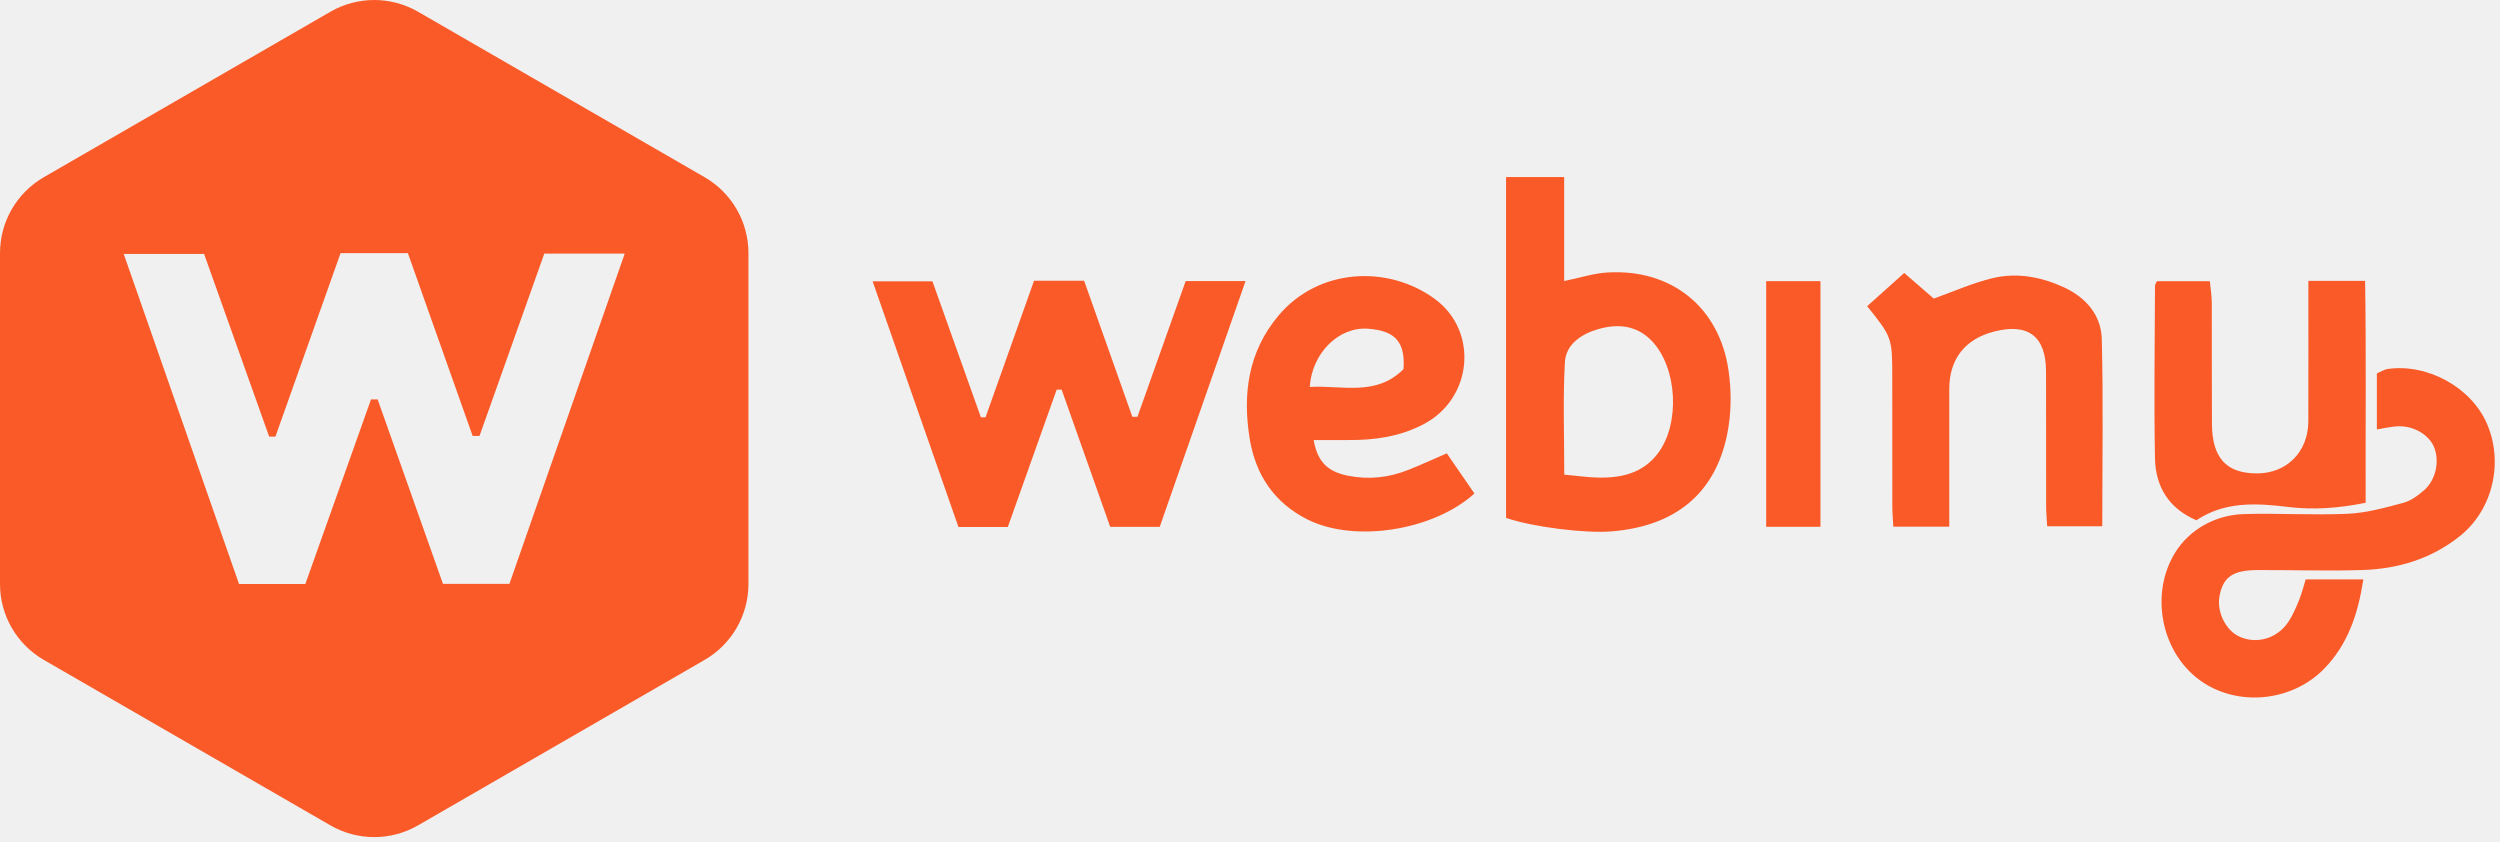
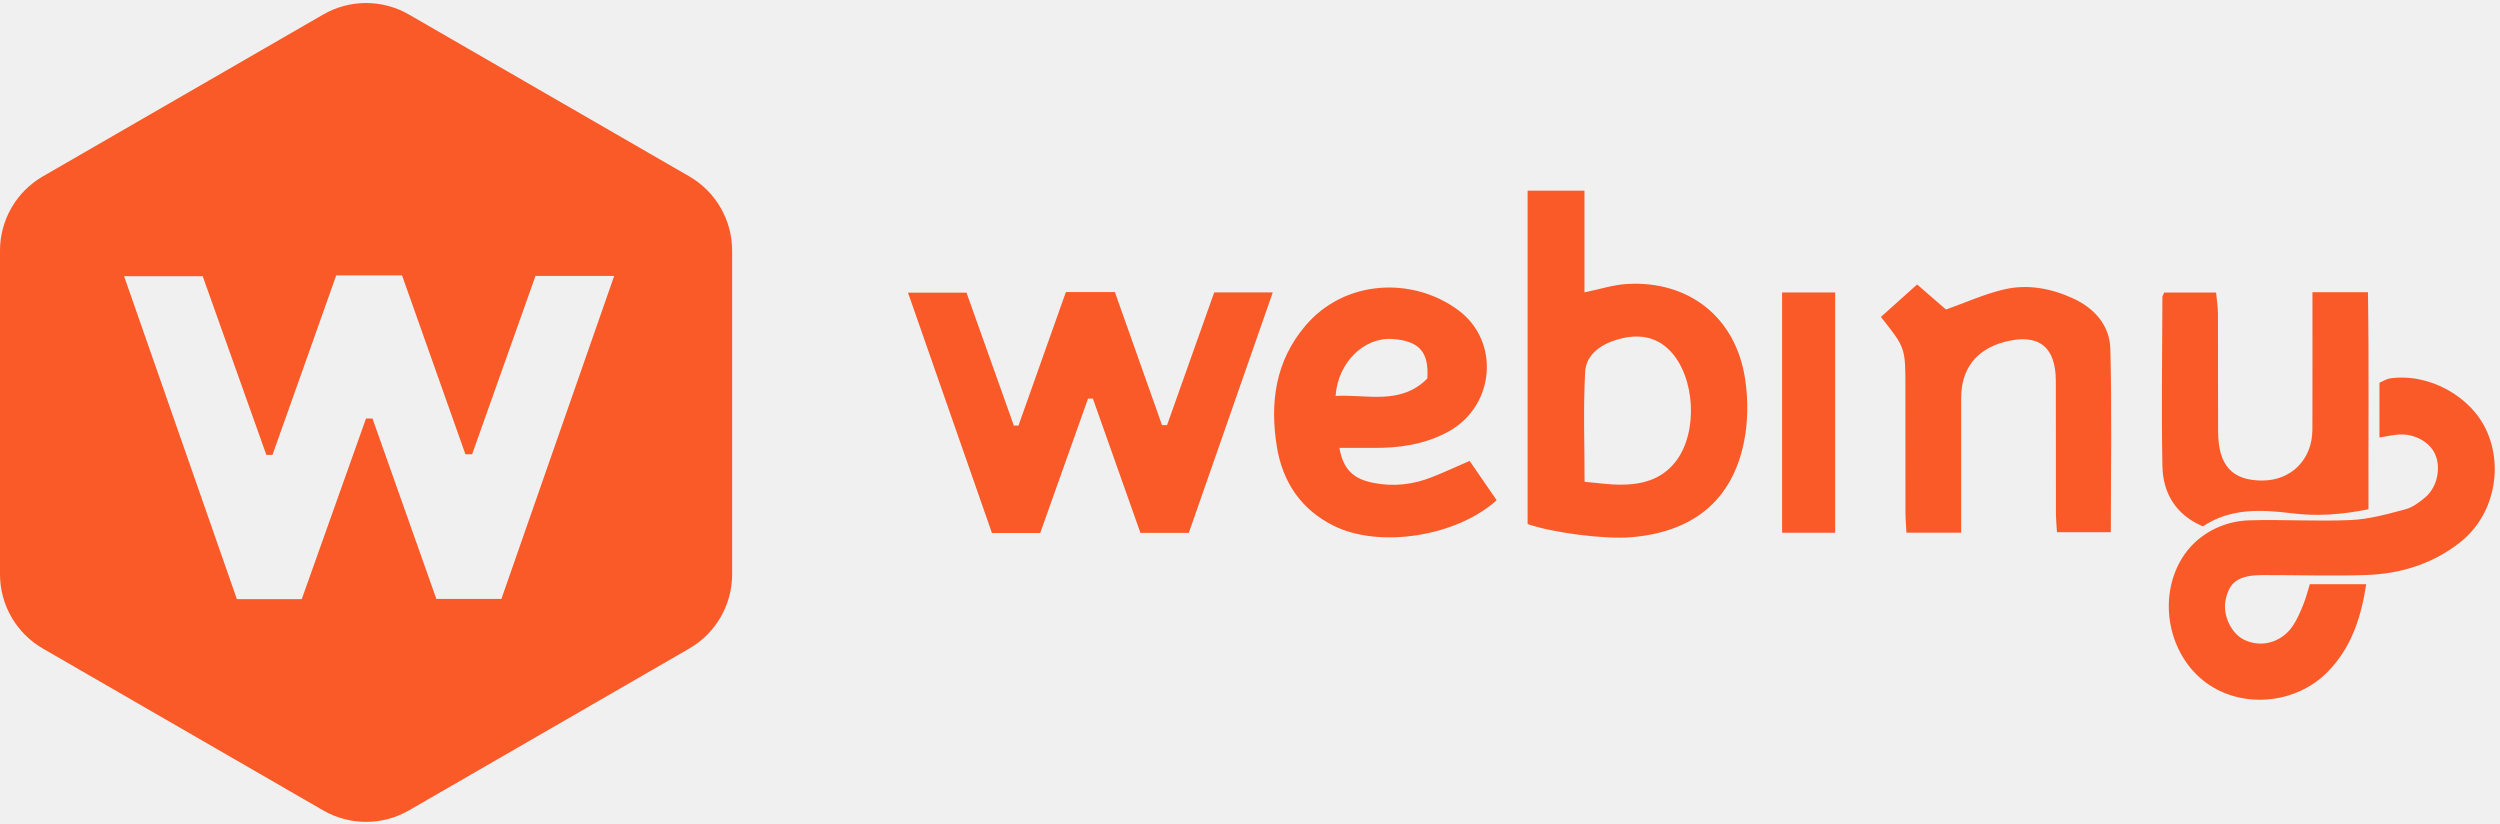
- <svg xmlns="http://www.w3.org/2000/svg" width="404px" height="136px" viewBox="0 0 404 136" version="1.1">
+ <svg xmlns="http://www.w3.org/2000/svg" xmlns:xlink="http://www.w3.org/1999/xlink" width="413px" height="136px" viewBox="0 0 413 136" version="1.1">
+   <defs>
+     <path d="M113.865,106.641 L67.556,133.378 C63.174,135.908 57.775,135.908 53.392,133.378 L7.082,106.641 C2.7,104.11 -4.91085111e-15,99.435 -4.60099098e-15,94.375 L-1.32667732e-15,40.901 C-1.01681719e-15,35.841 2.7,31.165 7.082,28.635 L53.392,1.898 C57.775,-0.633 63.174,-0.633 67.556,1.898 L113.865,28.635 C118.248,31.165 120.948,35.841 120.948,40.901 L120.948,94.375 C120.948,99.435 118.248,104.11 113.865,106.641 Z M88.464,45.083 C84.991,54.883 81.493,64.707 77.996,74.541 L76.886,74.541 C73.401,64.683 69.903,54.835 66.418,45 L55.544,45 C52.011,54.943 48.514,64.79 45.017,74.649 L44.002,74.649 C40.457,64.694 36.912,54.74 33.486,45.131 L20.5,45.131 C26.815,63.214 32.973,80.843 39.132,98.473 L49.851,98.473 L60.462,68.645 L61.537,68.645 C65.081,78.647 68.615,88.662 72.088,98.449 L82.83,98.449 C89.013,80.748 95.172,63.107 101.463,45.083 L88.464,45.083 Z" id="path-1" />
+   </defs>
  <g id="Page-3" stroke="none" stroke-width="1" fill="none" fill-rule="evenodd">
-     <g id="Webiny-Logo-Icon" transform="translate(-96, -230)" fill="#FA5A28">
-       <g id="Logo" transform="translate(96, 229.5985)">
-         <path d="M257.623,84.401 L257.623,93.169 L297.317,93.169 L297.317,84.401 L257.623,84.401 Z M297.362,181.185 L297.362,172.016 C289.526,172.016 282.081,172.033 274.636,172.007 C269.687,171.981 266.205,168.462 266.25,163.62 C266.285,158.734 268.764,156.469 274.272,156.433 C280.784,156.389 287.304,156.433 293.817,156.407 C294.998,156.398 296.18,156.202 297.308,156.096 L297.308,147.531 C296.953,147.38 296.766,147.229 296.579,147.229 C287.278,147.203 277.959,147.051 268.657,147.229 C264.126,147.319 260.582,149.45 258.68,153.919 C261.728,158.494 261.461,163.558 260.839,168.631 C260.323,172.771 260.608,176.822 261.505,181.273 C273.498,181.237 285.404,181.371 297.362,181.185 L297.362,181.185 Z M287.998,138.63 C291.853,138.523 294.688,136.053 296.322,132.508 C298.01,128.848 298.739,124.948 297.814,121.039 C297.05,117.805 295.656,114.722 294.5,111.48 C295.717,110.076 297.104,108.468 298.641,106.709 C296.668,104.515 294.971,102.613 293.275,100.721 C288.193,104.772 288.193,104.772 281.574,104.772 C274.751,104.772 267.919,104.772 261.097,104.781 C259.995,104.781 258.885,104.879 257.64,104.941 L257.64,113.985 L279.877,113.985 C284.71,113.985 287.953,116.508 289.17,121.217 C290.592,126.725 288.415,129.603 282.747,129.621 C275.515,129.648 268.275,129.621 261.034,129.639 C259.933,129.639 258.831,129.745 257.712,129.808 L257.712,138.71 C267.964,138.71 277.985,138.887 287.998,138.63 L287.998,138.63 Z M289.632,20.01 C289.33,24.398 287.553,26.095 283.102,25.793 C278.634,21.351 280.526,15.834 280.224,10.637 C285.741,11.01 289.952,15.336 289.632,20.01 L289.632,20.01 Z M269.492,32.785 C268.515,30.537 267.609,28.574 266.818,26.566 C265.565,23.421 265.201,20.161 265.876,16.821 C266.542,13.498 268.133,11.899 271.642,11.268 C271.642,13.16 271.651,14.99 271.642,16.811 C271.598,21.112 272.201,25.287 274.245,29.125 C278.429,36.969 289.259,37.938 294.448,30.839 C299.956,23.314 299.485,12.085 291.746,5.582 C285.945,0.713 279.158,-0.237 271.891,0.927 C265.956,1.886 261.47,4.951 258.796,10.291 C254.993,17.878 257.01,30.626 262.998,37.254 C265.148,35.77 267.324,34.269 269.492,32.785 L269.492,32.785 Z M274.289,200.871 C280.135,198.339 284.035,191.303 283.129,184.853 C283.049,184.276 282.685,183.743 282.401,183.085 L273.357,183.085 C273.552,184.302 273.792,185.307 273.854,186.319 C274.014,188.86 272.637,191.347 270.656,192.254 C268.435,193.275 265.263,192.689 263.548,190.735 C262.687,189.749 261.816,188.576 261.488,187.341 C260.697,184.373 259.844,181.335 259.72,178.288 C259.48,172.718 259.844,167.121 259.675,161.542 C259.533,157.029 257.223,152.782 253.367,150.436 C246.668,146.368 237.376,148.277 232.863,154.425 C228.483,160.395 229.265,169.298 234.702,174.583 C238.62,178.395 243.506,180.038 249.121,180.9 L249.121,171.581 C248.108,171.261 246.908,170.976 245.78,170.515 C244.545,170.008 243.284,169.484 242.191,168.738 C239.491,166.89 238.603,163.567 239.908,160.804 C240.939,158.618 243.933,157.179 246.447,157.659 C249.53,158.246 250.622,159.827 250.631,163.843 C250.649,169.528 250.453,175.214 250.64,180.891 C250.836,186.577 252.47,191.889 256.06,196.429 C260.288,201.786 267.946,203.616 274.289,200.871 L274.289,200.871 Z M269.465,66.882 C266.347,64.51 265.547,61.169 265.565,57.536 C265.574,55.786 265.85,54.035 266.045,51.77 C272.255,51.77 278.243,51.539 284.204,51.868 C287.162,52.027 288.806,54.604 289.57,57.278 C290.467,60.397 290.209,63.462 287.669,65.905 C283.324,70.062 274.272,70.533 269.465,66.882 L269.465,66.882 Z M282.88,78.316 C293.151,76.832 299.325,69.058 298.721,58.762 C298.587,56.532 297.868,54.338 297.334,51.752 L314.134,51.752 L314.134,42.362 L259.062,42.362 C257.597,46.573 256.53,55.111 256.877,59.383 C257.703,69.601 262.865,76.068 272.432,78.067 C275.8,78.777 279.468,78.813 282.88,78.316 L282.88,78.316 Z M297.326,-9.414 C290.032,-12 282.721,-14.602 275.4,-17.205 L275.4,-18.032 C282.738,-20.626 290.067,-23.229 297.388,-25.823 L297.388,-33.916 C289.987,-36.547 282.658,-39.149 275.32,-41.752 L275.32,-42.508 C282.73,-45.146 290.138,-47.785 297.29,-50.334 L297.29,-60 C283.831,-55.301 270.709,-50.716 257.588,-46.132 L257.588,-38.154 L279.788,-30.256 L279.788,-29.457 C272.344,-26.818 264.89,-24.189 257.605,-21.603 L257.605,-13.608 C270.78,-9.006 283.911,-4.421 297.326,0.261 L297.326,-9.414 Z" id="Fill-15" transform="translate(272.085, 71.06819) rotate(-90) translate(-272.085, -71.06819) " />
-         <path d="M113.865,107.043 L67.556,133.779 C63.174,136.309 57.775,136.309 53.392,133.779 L7.082,107.043 C2.7,104.512 9.30000361e-15,99.837 9.60986374e-15,94.776 L1.28841774e-14,41.303 C1.31940375e-14,36.242 2.7,31.566 7.082,29.036 L53.392,2.299 C57.775,-0.231 63.174,-0.231 67.556,2.299 L113.865,29.036 C118.248,31.566 120.948,36.242 120.948,41.303 L120.948,94.776 C120.948,99.837 118.248,104.512 113.865,107.043 Z M87.957,41.386 C84.484,51.185 80.986,61.009 77.489,70.844 L76.379,70.844 C72.893,60.985 69.396,51.138 65.911,41.303 L55.037,41.303 C51.504,51.246 48.007,61.093 44.51,70.952 L43.495,70.952 C39.95,60.997 36.405,51.043 32.979,41.434 L19.993,41.434 C26.307,59.517 32.466,77.146 38.625,94.776 L49.343,94.776 L59.955,64.947 L61.029,64.947 C64.574,74.95 68.107,84.965 71.581,94.752 L82.323,94.752 C88.506,77.051 94.665,59.41 100.955,41.386 L87.957,41.386 Z" id="Combined-Shape" />
+     <g id="Webiny-Logo-Icon" transform="translate(-95, -227)">
+       <g id="Logo" transform="translate(95, 226.5985)">
+         <path d="M266.606,87.284 L266.606,96.052 L306.3,96.052 L306.3,87.284 L266.606,87.284 Z M306.345,184.067 L306.345,174.899 C298.509,174.899 291.064,174.916 283.619,174.89 C278.67,174.863 275.188,171.345 275.233,166.503 C275.268,161.616 277.747,159.351 283.255,159.316 C289.767,159.271 296.288,159.316 302.8,159.289 C303.982,159.28 305.163,159.085 306.291,158.979 L306.291,150.414 C305.936,150.263 305.749,150.112 305.562,150.112 C296.261,150.086 286.942,149.934 277.64,150.112 C273.11,150.201 269.565,152.333 267.663,156.802 C270.711,161.376 270.444,166.441 269.822,171.514 C269.307,175.654 269.591,179.704 270.488,184.155 C282.482,184.12 294.387,184.253 306.345,184.067 L306.345,184.067 Z M296.981,141.512 C300.837,141.405 303.671,138.936 305.305,135.391 C306.993,131.731 307.722,127.83 306.798,123.922 C306.033,120.688 304.639,117.605 303.484,114.363 C304.701,112.958 306.087,111.35 307.624,109.592 C305.651,107.397 303.954,105.496 302.258,103.604 C297.176,107.655 297.176,107.655 290.558,107.655 C283.734,107.655 276.903,107.655 270.08,107.664 C268.978,107.664 267.868,107.762 266.623,107.824 L266.623,116.868 L288.861,116.868 C293.693,116.868 296.936,119.391 298.154,124.099 C299.575,129.607 297.398,132.486 291.73,132.504 C284.499,132.53 277.258,132.504 270.017,132.521 C268.916,132.521 267.814,132.628 266.695,132.69 L266.695,141.592 C276.947,141.592 286.968,141.77 296.981,141.512 L296.981,141.512 Z M298.615,22.893 C298.313,27.281 296.537,28.978 292.085,28.675 C287.617,24.233 289.51,18.717 289.207,13.52 C294.724,13.892 298.935,18.219 298.615,22.893 L298.615,22.893 Z M278.475,35.668 C277.498,33.42 276.592,31.457 275.801,29.449 C274.548,26.304 274.184,23.044 274.859,19.703 C275.526,16.38 277.116,14.781 280.625,14.15 C280.625,16.043 280.634,17.873 280.625,19.694 C280.581,23.994 281.185,28.169 283.228,32.007 C287.413,39.852 298.243,40.82 303.431,33.722 C308.939,26.197 308.468,14.968 300.729,8.464 C294.929,3.596 288.141,2.645 280.874,3.81 C274.939,4.768 270.453,7.833 267.779,13.173 C263.977,20.76 265.994,33.509 271.981,40.136 C274.131,38.653 276.307,37.151 278.475,35.668 L278.475,35.668 Z M283.272,203.754 C289.119,201.222 293.018,194.185 292.112,187.736 C292.032,187.158 291.668,186.626 291.384,185.968 L282.34,185.968 C282.535,187.185 282.775,188.189 282.837,189.202 C282.997,191.742 281.62,194.23 279.639,195.136 C277.418,196.158 274.247,195.572 272.532,193.617 C271.67,192.631 270.799,191.459 270.471,190.223 C269.68,187.256 268.827,184.218 268.703,181.17 C268.463,175.6 268.827,170.003 268.659,164.424 C268.516,159.911 266.206,155.665 262.351,153.319 C255.652,149.25 246.36,151.16 241.846,157.308 C237.467,163.278 238.248,172.18 243.685,177.466 C247.603,181.278 252.489,182.921 258.104,183.783 L258.104,174.463 C257.091,174.143 255.892,173.859 254.764,173.397 C253.528,172.891 252.268,172.366 251.174,171.62 C248.474,169.772 247.586,166.45 248.891,163.687 C249.922,161.501 252.916,160.062 255.43,160.542 C258.513,161.128 259.606,162.71 259.615,166.725 C259.632,172.411 259.436,178.096 259.624,183.774 C259.819,189.46 261.453,194.772 265.043,199.312 C269.271,204.669 276.929,206.499 283.272,203.754 L283.272,203.754 Z M278.449,69.765 C275.33,67.392 274.53,64.052 274.548,60.418 C274.558,58.668 274.833,56.918 275.028,54.653 C281.238,54.653 287.226,54.422 293.187,54.751 C296.146,54.91 297.789,57.487 298.553,60.161 C299.451,63.279 299.192,66.344 296.652,68.788 C292.307,72.945 283.255,73.416 278.449,69.765 L278.449,69.765 Z M291.864,81.198 C302.134,79.715 308.308,71.941 307.704,61.644 C307.57,59.415 306.851,57.22 306.318,54.635 L323.117,54.635 L323.117,45.244 L268.045,45.244 C266.58,49.455 265.514,57.993 265.86,62.266 C266.686,72.483 271.848,78.95 281.416,80.949 C284.783,81.66 288.452,81.695 291.864,81.198 L291.864,81.198 Z M306.309,-6.531 C299.015,-9.117 291.704,-11.72 284.383,-14.323 L284.383,-15.149 C291.721,-17.743 299.051,-20.346 306.371,-22.94 L306.371,-31.034 C298.971,-33.664 291.641,-36.266 284.303,-38.87 L284.303,-39.625 C291.713,-42.264 299.122,-44.902 306.273,-47.452 L306.273,-57.117 C292.814,-52.418 279.692,-47.834 266.571,-43.25 L266.571,-35.272 L288.772,-27.373 L288.772,-26.574 C281.327,-23.936 273.873,-21.306 266.588,-18.72 L266.588,-10.725 C279.763,-6.123 292.894,-1.539 306.309,3.143 L306.309,-6.531 Z" id="Fill-15" fill="#FA5A28" transform="translate(281.0682, 73.95074) rotate(-90) translate(-281.0682, -73.95074) " />
+         <g id="Webiny-Icon-Orange" transform="translate(-0, 0.901508)">
+           <mask id="mask-2" fill="white">
+             <use xlink:href="#path-1" />
+           </mask>
+           <use id="Mask" fill="#FA5A28" fill-rule="evenodd" xlink:href="#path-1" />
+           <g id="Orange" mask="url(#mask-2)" />
+         </g>
      </g>
    </g>
  </g>
</svg>
